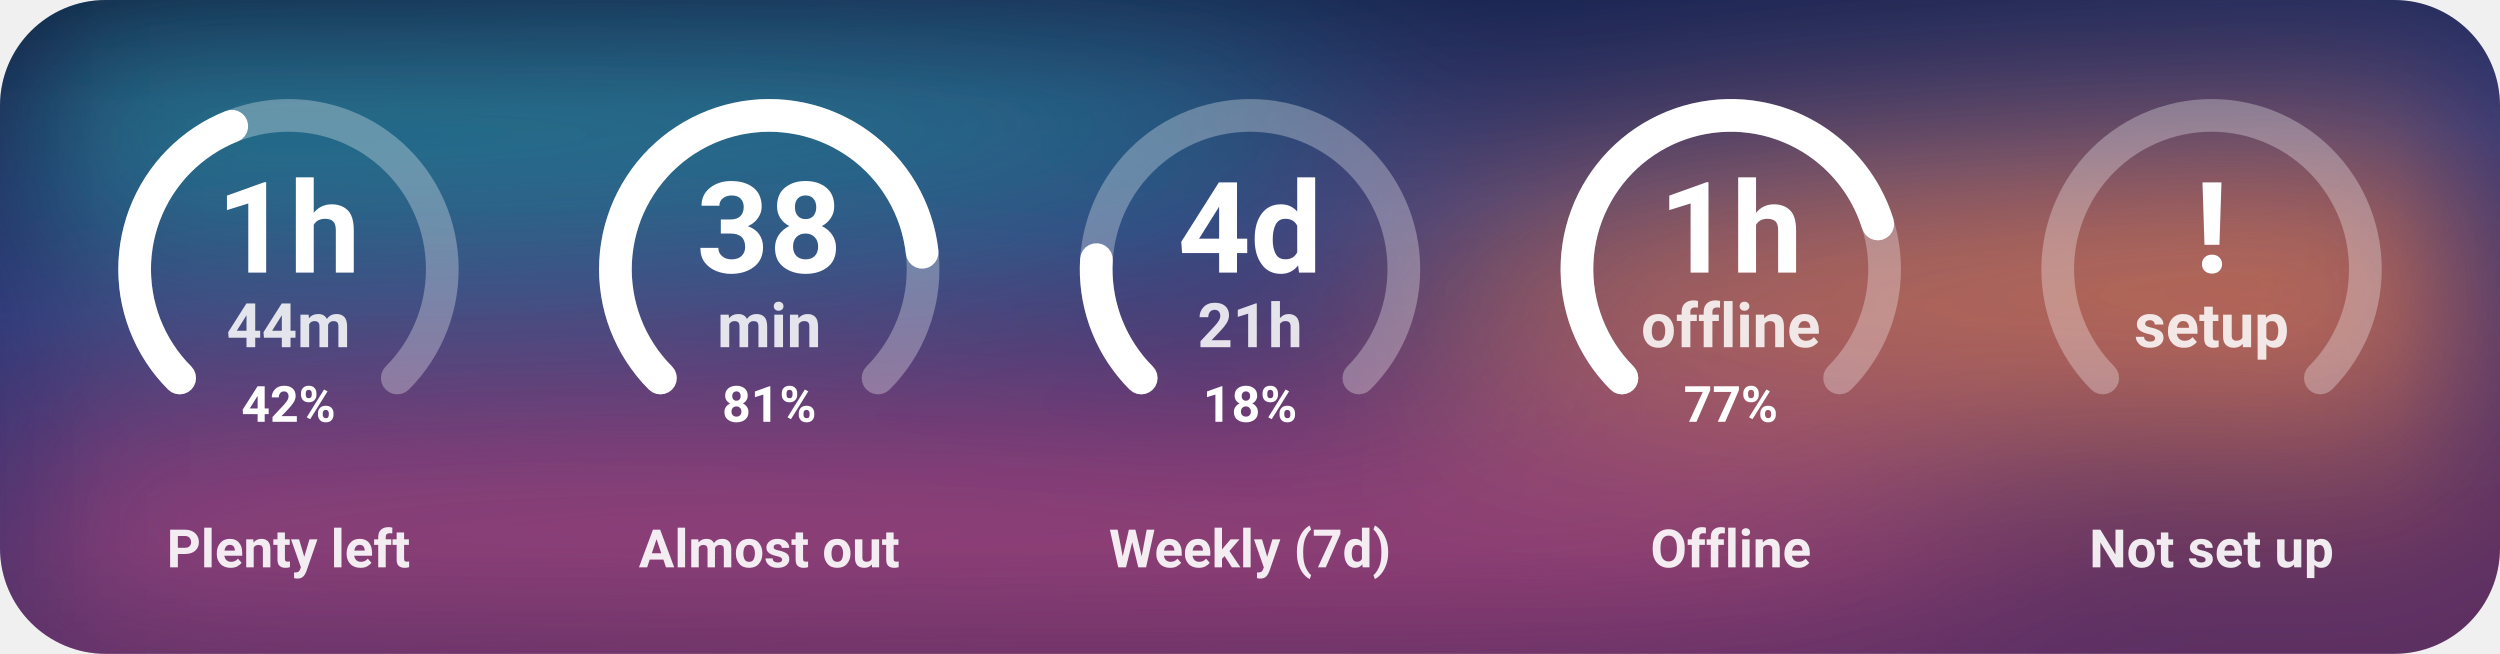
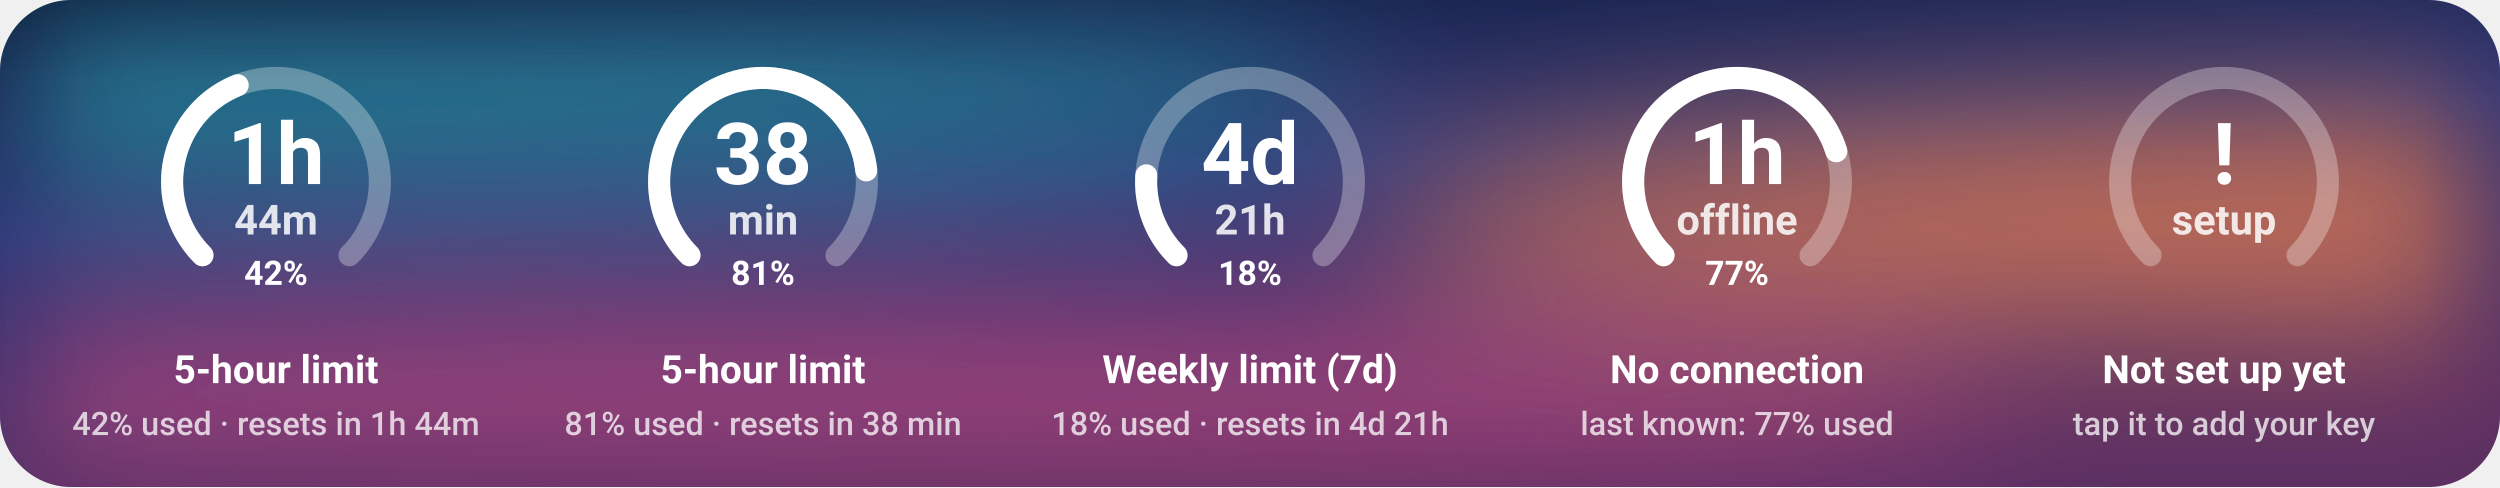
- <svg xmlns="http://www.w3.org/2000/svg" width="1040" height="272" viewBox="0 0 520 136">
+ <svg xmlns="http://www.w3.org/2000/svg" width="1540" height="300" viewBox="0 0 770 150">
  <clipPath id="card">
-     <rect width="520" height="136" rx="22" />
+     <rect width="770" height="150" rx="22" />
  </clipPath>
  <g clip-path="url(#card)">
    <defs>
      <linearGradient id="states-base" x1="0" y1="0" x2="0.3" y2="1">
        <stop offset="0" stop-color="#0f1c3d" />
        <stop offset="0.45" stop-color="#2c3577" />
        <stop offset="1" stop-color="#5b2f63" />
      </linearGradient>
      <filter id="states-blur" x="-50%" y="-50%" width="200%" height="200%">
-         <feGaussianBlur stdDeviation="22.667" />
+         <feGaussianBlur stdDeviation="25" />
      </filter>
    </defs>
-     <rect width="520" height="136" fill="url(#states-base)" />
+     <rect width="770" height="150" fill="url(#states-base)" />
    <g filter="url(#states-blur)" opacity="0.85">
-       <ellipse cx="52" cy="24.48" rx="234" ry="27.2" fill="#2a8fa3" />
-       <ellipse cx="494" cy="61.2" rx="208" ry="29.92" fill="#e07a4f" />
-       <ellipse cx="156" cy="115.6" rx="260" ry="27.2" fill="#b4477f" />
+       <ellipse cx="77" cy="27" rx="346.5" ry="30" fill="#2a8fa3" />
+       <ellipse cx="731.5" cy="67.5" rx="308" ry="33" fill="#e07a4f" />
+       <ellipse cx="231" cy="127.5" rx="385" ry="30" fill="#b4477f" />
    </g>
-     <g transform="translate(24,20)">
+     <g transform="translate(49,20)">
      <clipPath id="clip2">
        <circle cx="36" cy="36" r="36" />
      </clipPath>
      <g clip-path="url(#clip2)">
        <path d="M10.97 61.03L9.69 59.69L8.49 58.28L7.36 56.81L6.31 55.28L5.34 53.7L4.46 52.07L3.66 50.4L2.95 48.69L2.33 46.94L1.81 45.16L1.37 43.36L1.04 41.54L0.79 39.7L0.65 37.85L0.6 36L0.65 34.15L0.79 32.3L1.04 30.46L1.37 28.64L1.81 26.84L2.33 25.06L2.95 23.31L3.66 21.6L4.46 19.93L5.34 18.3L6.31 16.72L7.36 15.19L8.49 13.72L9.69 12.31L10.97 10.97L12.31 9.69L13.72 8.49L15.19 7.36L16.72 6.31L18.3 5.34L19.93 4.46L21.6 3.66L23.31 2.95L25.06 2.33L26.84 1.81L28.64 1.37L30.46 1.04L32.3 0.79L34.15 0.65L36 0.6L37.85 0.65L39.7 0.79L41.54 1.04L43.36 1.37L45.16 1.81L46.94 2.33L48.69 2.95L50.4 3.66L52.07 4.46L53.7 5.34L55.28 6.31L56.81 7.36L58.28 8.49L59.69 9.69L61.03 10.97L62.31 12.31L63.51 13.72L64.64 15.19L65.69 16.72L66.66 18.3L67.54 19.93L68.34 21.6L69.05 23.31L69.67 25.06L70.19 26.84L70.63 28.64L70.96 30.46L71.21 32.3L71.35 34.15L71.4 36L71.35 37.85L71.21 39.7L70.96 41.54L70.63 43.36L70.19 45.16L69.67 46.94L69.05 48.69L68.34 50.4L67.54 52.07L66.66 53.7L65.69 55.28L64.64 56.81L63.51 58.28L62.31 59.69L61.03 61.03L60.33 61.57L59.51 61.91L58.63 62.03L57.75 61.91L56.93 61.57L56.22 61.03L55.68 60.33L55.34 59.51L55.23 58.63L55.34 57.75L55.68 56.93L56.22 56.22L57.25 55.14L58.23 54L59.14 52.81L59.99 51.58L60.77 50.3L61.48 48.98L62.13 47.63L62.7 46.25L63.2 44.84L63.63 43.4L63.98 41.95L64.25 40.47L64.44 38.99L64.56 37.5L64.6 36L64.56 34.5L64.44 33.01L64.25 31.53L63.98 30.05L63.63 28.6L63.2 27.16L62.7 25.75L62.13 24.37L61.48 23.02L60.77 21.7L59.99 20.42L59.14 19.19L58.23 18L57.25 16.86L56.22 15.78L55.14 14.75L54 13.77L52.81 12.86L51.58 12.01L50.3 11.23L48.98 10.52L47.63 9.87L46.25 9.3L44.84 8.8L43.4 8.37L41.95 8.02L40.47 7.75L38.99 7.56L37.5 7.44L36 7.4L34.5 7.44L33.01 7.56L31.53 7.75L30.05 8.02L28.6 8.37L27.16 8.8L25.75 9.3L24.37 9.87L23.02 10.52L21.7 11.23L20.42 12.01L19.19 12.86L18 13.77L16.86 14.75L15.78 15.78L14.75 16.86L13.77 18L12.86 19.19L12.01 20.42L11.23 21.7L10.52 23.02L9.87 24.37L9.3 25.75L8.8 27.16L8.37 28.6L8.02 30.05L7.75 31.53L7.56 33.01L7.44 34.5L7.4 36L7.44 37.5L7.56 38.99L7.75 40.47L8.02 41.95L8.37 43.4L8.8 44.84L9.3 46.25L9.87 47.63L10.52 48.98L11.23 50.3L12.01 51.58L12.86 52.81L13.77 54L14.75 55.14L15.78 56.22L16.32 56.93L16.66 57.75L16.77 58.63L16.66 59.51L16.32 60.33L15.78 61.03L15.07 61.57L14.25 61.91L13.37 62.03L12.49 61.91L11.67 61.57L10.97 61.03Z" fill="#fff" fill-opacity="0.3" />
        <path d="M10.97 61.03L9.7 59.69L8.5 58.29L7.38 56.83L6.33 55.31L5.37 53.74L4.48 52.12L3.69 50.46L2.98 48.76L2.36 47.02L1.83 45.26L1.4 43.47L1.05 41.65L0.81 39.83L0.66 37.99L0.6 36.15L0.64 34.3L0.78 32.46L1.01 30.64L1.34 28.82L1.76 27.03L2.27 25.26L2.87 23.51L3.57 21.81L4.35 20.14L5.22 18.51L6.17 16.93L7.21 15.41L8.32 13.93L9.5 12.52L10.76 11.18L12.09 9.9L13.48 8.69L14.93 7.55L16.44 6.49L18.01 5.51L19.62 4.62L21.27 3.81L22.97 3.09L23.83 2.87L24.72 2.88L25.57 3.13L26.33 3.58L26.95 4.22L27.38 5L27.6 5.86L27.58 6.74L27.34 7.6L26.88 8.36L26.25 8.98L25.47 9.41L24.1 9.99L22.76 10.65L21.46 11.37L20.2 12.16L18.98 13.02L17.81 13.93L16.68 14.91L15.61 15.94L14.59 17.03L13.64 18.17L12.74 19.36L11.9 20.6L11.13 21.87L10.43 23.18L9.8 24.53L9.24 25.91L8.75 27.32L8.33 28.75L7.99 30.2L7.73 31.67L7.54 33.14L7.43 34.63L7.4 36.12L7.45 37.61L7.57 39.09L7.77 40.57L8.04 42.03L8.4 43.48L8.82 44.91L9.32 46.31L9.9 47.68L10.54 49.03L11.25 50.33L12.03 51.6L12.88 52.83L13.78 54.01L14.75 55.14L15.78 56.22L16.32 56.93L16.66 57.75L16.77 58.63L16.66 59.51L16.32 60.33L15.78 61.03L15.07 61.57L14.25 61.91L13.37 62.03L12.49 61.91L11.67 61.57L10.97 61.03Z" fill="#fff" fill-opacity="1" />
        <text x="36" y="36.7" text-anchor="middle" font-family="ui-rounded, 'SF Pro Rounded', -apple-system, BlinkMacSystemFont, 'Segoe UI', Roboto, sans-serif" font-weight="700" font-size="26.4" fill="#fff" fill-opacity="1">1h</text>
        <text x="36" y="52.21" text-anchor="middle" font-family="ui-rounded, 'SF Pro Rounded', -apple-system, BlinkMacSystemFont, 'Segoe UI', Roboto, sans-serif" font-weight="600" font-size="12.8" fill="#fff" fill-opacity="0.85">44m</text>
        <text x="36" y="67.74" text-anchor="middle" font-family="ui-rounded, 'SF Pro Rounded', -apple-system, BlinkMacSystemFont, 'Segoe UI', Roboto, sans-serif" font-weight="700" font-size="10.4" fill="#fff" fill-opacity="1">42%</text>
      </g>
    </g>
-     <text x="60" y="118" text-anchor="middle" font-family="ui-rounded, 'SF Pro Rounded', -apple-system, BlinkMacSystemFont, 'Segoe UI', Roboto, sans-serif" font-size="11" font-weight="600" fill="#fff" fill-opacity="0.9">Plenty left</text>
-     <g transform="translate(124,20)">
+     <text x="85" y="118" text-anchor="middle" font-family="ui-rounded, 'SF Pro Rounded', -apple-system, BlinkMacSystemFont, 'Segoe UI', Roboto, sans-serif" font-size="12" font-weight="700" fill="#fff">5-hour limit</text>
+     <text x="85" y="134" text-anchor="middle" font-family="ui-rounded, 'SF Pro Rounded', -apple-system, BlinkMacSystemFont, 'Segoe UI', Roboto, sans-serif" font-size="10" font-weight="500" fill="#fff" fill-opacity="0.75">42% used · resets in 1h 44m</text>
+     <g transform="translate(199,20)">
      <clipPath id="clip3">
        <circle cx="36" cy="36" r="36" />
      </clipPath>
      <g clip-path="url(#clip3)">
        <path d="M10.97 61.03L9.69 59.69L8.49 58.28L7.36 56.81L6.31 55.28L5.34 53.7L4.46 52.07L3.66 50.4L2.95 48.69L2.33 46.94L1.81 45.16L1.37 43.36L1.04 41.54L0.79 39.7L0.65 37.85L0.6 36L0.65 34.15L0.79 32.3L1.04 30.46L1.37 28.64L1.81 26.84L2.33 25.06L2.95 23.31L3.66 21.6L4.46 19.93L5.34 18.3L6.31 16.72L7.36 15.19L8.49 13.72L9.69 12.31L10.97 10.97L12.31 9.69L13.72 8.49L15.19 7.36L16.72 6.31L18.3 5.34L19.93 4.46L21.6 3.66L23.31 2.95L25.06 2.33L26.84 1.81L28.64 1.37L30.46 1.04L32.3 0.79L34.15 0.65L36 0.6L37.85 0.65L39.7 0.79L41.54 1.04L43.36 1.37L45.16 1.81L46.94 2.33L48.69 2.95L50.4 3.66L52.07 4.46L53.7 5.34L55.28 6.31L56.81 7.36L58.28 8.49L59.69 9.69L61.03 10.97L62.31 12.31L63.51 13.72L64.64 15.19L65.69 16.72L66.66 18.3L67.54 19.93L68.34 21.6L69.05 23.31L69.67 25.06L70.19 26.84L70.63 28.64L70.96 30.46L71.21 32.3L71.35 34.15L71.4 36L71.35 37.85L71.21 39.7L70.96 41.54L70.63 43.36L70.19 45.16L69.67 46.94L69.05 48.69L68.34 50.4L67.54 52.07L66.66 53.7L65.69 55.28L64.64 56.81L63.51 58.28L62.31 59.69L61.03 61.03L60.33 61.57L59.51 61.91L58.63 62.03L57.75 61.91L56.93 61.57L56.22 61.03L55.68 60.33L55.34 59.51L55.23 58.63L55.34 57.75L55.68 56.93L56.22 56.22L57.25 55.14L58.23 54L59.14 52.81L59.99 51.58L60.77 50.3L61.48 48.98L62.13 47.63L62.7 46.25L63.2 44.84L63.63 43.4L63.98 41.95L64.25 40.47L64.44 38.99L64.56 37.5L64.6 36L64.56 34.5L64.44 33.01L64.25 31.53L63.98 30.05L63.63 28.6L63.2 27.16L62.7 25.75L62.13 24.37L61.48 23.02L60.77 21.7L59.99 20.42L59.14 19.19L58.23 18L57.25 16.86L56.22 15.78L55.14 14.75L54 13.77L52.81 12.86L51.58 12.01L50.3 11.23L48.98 10.52L47.63 9.87L46.25 9.3L44.84 8.8L43.4 8.37L41.95 8.02L40.47 7.75L38.99 7.56L37.5 7.44L36 7.4L34.5 7.44L33.01 7.56L31.53 7.75L30.05 8.02L28.6 8.37L27.16 8.8L25.75 9.3L24.37 9.87L23.02 10.52L21.7 11.23L20.42 12.01L19.19 12.86L18 13.77L16.86 14.75L15.78 15.78L14.75 16.86L13.77 18L12.86 19.19L12.01 20.42L11.23 21.7L10.52 23.02L9.87 24.37L9.3 25.75L8.8 27.16L8.37 28.6L8.02 30.05L7.75 31.53L7.56 33.01L7.44 34.5L7.4 36L7.44 37.5L7.56 38.99L7.75 40.47L8.02 41.95L8.37 43.4L8.8 44.84L9.3 46.25L9.87 47.63L10.52 48.98L11.23 50.3L12.01 51.58L12.86 52.81L13.77 54L14.75 55.14L15.78 56.22L16.32 56.93L16.66 57.75L16.77 58.63L16.66 59.51L16.32 60.33L15.78 61.03L15.07 61.57L14.25 61.91L13.37 62.03L12.49 61.91L11.67 61.57L10.97 61.03Z" fill="#fff" fill-opacity="0.3" />
        <path d="M10.97 61.03L9.69 59.69L8.49 58.28L7.37 56.81L6.32 55.29L5.35 53.71L4.47 52.08L3.67 50.41L2.96 48.71L2.34 46.96L1.81 45.19L1.38 43.39L1.04 41.57L0.8 39.73L0.65 37.89L0.6 36.04L0.65 34.19L0.79 32.34L1.03 30.51L1.36 28.69L1.79 26.89L2.32 25.11L2.93 23.37L3.64 21.65L4.43 19.98L5.31 18.36L6.28 16.78L7.32 15.25L8.44 13.78L9.64 12.37L10.91 11.02L12.25 9.75L13.66 8.54L15.12 7.41L16.65 6.36L18.22 5.39L19.85 4.5L21.52 3.7L23.22 2.99L24.97 2.36L26.74 1.83L28.54 1.4L30.36 1.05L32.19 0.81L34.04 0.65L35.89 0.6L37.74 0.64L39.58 0.78L41.42 1.02L43.24 1.35L45.04 1.77L46.82 2.29L48.56 2.9L50.28 3.61L51.95 4.4L53.58 5.27L55.16 6.23L56.69 7.28L58.16 8.4L59.58 9.59L60.92 10.86L62.2 12.2L63.41 13.6L64.54 15.06L65.6 16.58L66.57 18.16L67.47 19.78L68.27 21.45L68.99 23.15L69.61 24.89L70.15 26.67L70.59 28.46L70.94 30.28L71.19 32.12L71.17 33L70.92 33.86L70.46 34.61L69.82 35.23L69.04 35.66L68.18 35.87L67.29 35.85L66.44 35.6L65.68 35.14L65.07 34.5L64.64 33.72L64.43 32.86L64.22 31.38L63.94 29.91L63.59 28.46L63.16 27.03L62.65 25.62L62.07 24.24L61.42 22.9L60.7 21.58L59.91 20.31L59.06 19.08L58.15 17.9L57.17 16.77L56.14 15.69L55.05 14.67L53.91 13.7L52.72 12.79L51.48 11.95L50.2 11.18L48.89 10.47L47.53 9.83L46.15 9.26L44.74 8.77L43.3 8.35L41.85 8L40.38 7.74L38.89 7.55L37.4 7.43L35.91 7.4L34.41 7.44L32.92 7.57L31.44 7.77L29.97 8.04L28.52 8.4L27.09 8.82L25.68 9.33L24.3 9.9L22.95 10.55L21.64 11.27L20.36 12.05L19.13 12.9L17.95 13.81L16.82 14.79L15.73 15.82L14.71 16.91L13.74 18.05L12.83 19.23L11.99 20.47L11.21 21.74L10.49 23.06L9.85 24.41L9.28 25.79L8.79 27.2L8.36 28.64L8.02 30.09L7.75 31.56L7.55 33.05L7.44 34.54L7.4 36.03L7.44 37.53L7.56 39.02L7.76 40.5L8.03 41.97L8.38 43.42L8.81 44.86L9.31 46.26L9.88 47.65L10.52 49L11.24 50.31L12.02 51.58L12.87 52.82L13.78 54L14.75 55.14L15.78 56.22L16.32 56.93L16.66 57.75L16.77 58.63L16.66 59.51L16.32 60.33L15.78 61.03L15.07 61.57L14.25 61.91L13.37 62.03L12.49 61.91L11.67 61.57L10.97 61.03Z" fill="#fff" fill-opacity="1" />
        <text x="36" y="36.7" text-anchor="middle" font-family="ui-rounded, 'SF Pro Rounded', -apple-system, BlinkMacSystemFont, 'Segoe UI', Roboto, sans-serif" font-weight="700" font-size="26.4" fill="#fff" fill-opacity="1">38</text>
        <text x="36" y="52.21" text-anchor="middle" font-family="ui-rounded, 'SF Pro Rounded', -apple-system, BlinkMacSystemFont, 'Segoe UI', Roboto, sans-serif" font-weight="600" font-size="12.8" fill="#fff" fill-opacity="0.85">min</text>
        <text x="36" y="67.74" text-anchor="middle" font-family="ui-rounded, 'SF Pro Rounded', -apple-system, BlinkMacSystemFont, 'Segoe UI', Roboto, sans-serif" font-weight="700" font-size="10.4" fill="#fff" fill-opacity="1">81%</text>
      </g>
    </g>
-     <text x="160" y="118" text-anchor="middle" font-family="ui-rounded, 'SF Pro Rounded', -apple-system, BlinkMacSystemFont, 'Segoe UI', Roboto, sans-serif" font-size="11" font-weight="600" fill="#fff" fill-opacity="0.9">Almost out</text>
-     <g transform="translate(224,20)">
+     <text x="235" y="118" text-anchor="middle" font-family="ui-rounded, 'SF Pro Rounded', -apple-system, BlinkMacSystemFont, 'Segoe UI', Roboto, sans-serif" font-size="12" font-weight="700" fill="#fff">5-hour limit</text>
+     <text x="235" y="134" text-anchor="middle" font-family="ui-rounded, 'SF Pro Rounded', -apple-system, BlinkMacSystemFont, 'Segoe UI', Roboto, sans-serif" font-size="10" font-weight="500" fill="#fff" fill-opacity="0.75">81% used · resets in 38 min</text>
+     <g transform="translate(349,20)">
      <clipPath id="clip4">
        <circle cx="36" cy="36" r="36" />
      </clipPath>
      <g clip-path="url(#clip4)">
        <path d="M10.97 61.03L9.69 59.69L8.49 58.28L7.36 56.81L6.31 55.28L5.34 53.7L4.46 52.07L3.66 50.4L2.95 48.69L2.33 46.94L1.81 45.16L1.37 43.36L1.04 41.54L0.79 39.7L0.65 37.85L0.6 36L0.65 34.15L0.79 32.3L1.04 30.46L1.37 28.64L1.81 26.84L2.33 25.06L2.95 23.31L3.66 21.6L4.46 19.93L5.34 18.3L6.31 16.72L7.36 15.19L8.49 13.72L9.69 12.31L10.97 10.97L12.31 9.69L13.72 8.49L15.19 7.36L16.72 6.31L18.3 5.34L19.93 4.46L21.6 3.66L23.31 2.95L25.06 2.33L26.84 1.81L28.64 1.37L30.46 1.04L32.3 0.79L34.15 0.65L36 0.6L37.85 0.65L39.7 0.79L41.54 1.04L43.36 1.37L45.16 1.81L46.94 2.33L48.69 2.95L50.4 3.66L52.07 4.46L53.7 5.34L55.28 6.31L56.81 7.36L58.28 8.49L59.69 9.69L61.03 10.97L62.31 12.31L63.51 13.72L64.64 15.19L65.69 16.72L66.66 18.3L67.54 19.93L68.34 21.6L69.05 23.31L69.67 25.06L70.19 26.84L70.63 28.64L70.96 30.46L71.21 32.3L71.35 34.15L71.4 36L71.35 37.85L71.21 39.7L70.96 41.54L70.63 43.36L70.19 45.16L69.67 46.94L69.05 48.69L68.34 50.4L67.54 52.07L66.66 53.7L65.69 55.28L64.64 56.81L63.51 58.28L62.31 59.69L61.03 61.03L60.33 61.57L59.51 61.91L58.63 62.03L57.75 61.91L56.93 61.57L56.22 61.03L55.68 60.33L55.34 59.51L55.23 58.63L55.34 57.75L55.68 56.93L56.22 56.22L57.25 55.14L58.23 54L59.14 52.81L59.99 51.58L60.77 50.3L61.48 48.98L62.13 47.63L62.7 46.25L63.2 44.84L63.63 43.4L63.98 41.95L64.25 40.47L64.44 38.99L64.56 37.5L64.6 36L64.56 34.5L64.44 33.01L64.25 31.53L63.98 30.05L63.63 28.6L63.2 27.16L62.7 25.75L62.13 24.37L61.48 23.02L60.77 21.7L59.99 20.42L59.14 19.19L58.23 18L57.25 16.86L56.22 15.78L55.14 14.75L54 13.77L52.81 12.86L51.58 12.01L50.3 11.23L48.98 10.52L47.63 9.87L46.25 9.3L44.84 8.8L43.4 8.37L41.95 8.02L40.47 7.75L38.99 7.56L37.5 7.44L36 7.4L34.5 7.44L33.01 7.56L31.53 7.75L30.05 8.02L28.6 8.37L27.16 8.8L25.75 9.3L24.37 9.87L23.02 10.52L21.7 11.23L20.42 12.01L19.19 12.86L18 13.77L16.86 14.75L15.78 15.78L14.75 16.86L13.77 18L12.86 19.19L12.01 20.42L11.23 21.7L10.52 23.02L9.87 24.37L9.3 25.75L8.8 27.16L8.37 28.6L8.02 30.05L7.75 31.53L7.56 33.01L7.44 34.5L7.4 36L7.44 37.5L7.56 38.99L7.75 40.47L8.02 41.95L8.37 43.4L8.8 44.84L9.3 46.25L9.87 47.63L10.52 48.98L11.23 50.3L12.01 51.58L12.86 52.81L13.77 54L14.75 55.14L15.78 56.22L16.32 56.93L16.66 57.75L16.77 58.63L16.66 59.51L16.32 60.33L15.78 61.03L15.07 61.57L14.25 61.91L13.37 62.03L12.49 61.91L11.67 61.57L10.97 61.03Z" fill="#fff" fill-opacity="0.3" />
        <path d="M10.97 61.03L9.75 59.75L8.6 58.41L7.52 57.02L6.5 55.57L5.56 54.08L4.7 52.54L3.91 50.95L3.21 49.34L2.58 47.68L2.04 46L1.59 44.3L1.21 42.57L0.93 40.83L0.73 39.07L0.62 37.31L0.6 35.54L0.67 33.78L0.84 32.91L1.23 32.11L1.81 31.44L2.55 30.95L3.39 30.66L4.28 30.6L5.15 30.77L5.94 31.16L6.61 31.74L7.11 32.48L7.4 33.32L7.46 34.2L7.4 35.63L7.42 37.06L7.51 38.48L7.67 39.9L7.9 41.31L8.2 42.7L8.57 44.08L9 45.44L9.51 46.77L10.08 48.08L10.71 49.36L11.41 50.6L12.17 51.81L12.99 52.98L13.86 54.11L14.79 55.19L15.78 56.22L16.32 56.93L16.66 57.75L16.77 58.63L16.66 59.51L16.32 60.33L15.78 61.03L15.07 61.57L14.25 61.91L13.37 62.03L12.49 61.91L11.67 61.57L10.97 61.03Z" fill="#fff" fill-opacity="1" />
        <text x="36" y="36.7" text-anchor="middle" font-family="ui-rounded, 'SF Pro Rounded', -apple-system, BlinkMacSystemFont, 'Segoe UI', Roboto, sans-serif" font-weight="700" font-size="26.4" fill="#fff" fill-opacity="1">4d</text>
        <text x="36" y="52.21" text-anchor="middle" font-family="ui-rounded, 'SF Pro Rounded', -apple-system, BlinkMacSystemFont, 'Segoe UI', Roboto, sans-serif" font-weight="600" font-size="12.8" fill="#fff" fill-opacity="0.85">21h</text>
        <text x="36" y="67.74" text-anchor="middle" font-family="ui-rounded, 'SF Pro Rounded', -apple-system, BlinkMacSystemFont, 'Segoe UI', Roboto, sans-serif" font-weight="700" font-size="10.4" fill="#fff" fill-opacity="1">18%</text>
      </g>
    </g>
-     <text x="260" y="118" text-anchor="middle" font-family="ui-rounded, 'SF Pro Rounded', -apple-system, BlinkMacSystemFont, 'Segoe UI', Roboto, sans-serif" font-size="11" font-weight="600" fill="#fff" fill-opacity="0.9">Weekly (7d)</text>
-     <g transform="translate(324,20)">
+     <text x="385" y="118" text-anchor="middle" font-family="ui-rounded, 'SF Pro Rounded', -apple-system, BlinkMacSystemFont, 'Segoe UI', Roboto, sans-serif" font-size="12" font-weight="700" fill="#fff">Weekly limit (7d)</text>
+     <text x="385" y="134" text-anchor="middle" font-family="ui-rounded, 'SF Pro Rounded', -apple-system, BlinkMacSystemFont, 'Segoe UI', Roboto, sans-serif" font-size="10" font-weight="500" fill="#fff" fill-opacity="0.75">18% used · resets in 4d 21h</text>
+     <g transform="translate(499,20)">
      <clipPath id="clip5">
        <circle cx="36" cy="36" r="36" />
      </clipPath>
      <g clip-path="url(#clip5)">
        <path d="M10.97 61.03L9.69 59.69L8.49 58.28L7.36 56.81L6.31 55.28L5.34 53.7L4.46 52.07L3.66 50.4L2.95 48.69L2.33 46.94L1.81 45.16L1.37 43.36L1.04 41.54L0.79 39.7L0.65 37.85L0.6 36L0.65 34.15L0.79 32.3L1.04 30.46L1.37 28.64L1.81 26.84L2.33 25.06L2.95 23.31L3.66 21.6L4.46 19.93L5.34 18.3L6.31 16.72L7.36 15.19L8.49 13.72L9.69 12.31L10.97 10.97L12.31 9.69L13.72 8.49L15.19 7.36L16.72 6.31L18.3 5.34L19.93 4.46L21.6 3.66L23.31 2.95L25.06 2.33L26.84 1.81L28.64 1.37L30.46 1.04L32.3 0.79L34.15 0.65L36 0.6L37.85 0.65L39.7 0.79L41.54 1.04L43.36 1.37L45.16 1.81L46.94 2.33L48.69 2.95L50.4 3.66L52.07 4.46L53.7 5.34L55.28 6.31L56.81 7.36L58.28 8.49L59.69 9.69L61.03 10.97L62.31 12.31L63.51 13.72L64.64 15.19L65.69 16.72L66.66 18.3L67.54 19.93L68.34 21.6L69.05 23.31L69.67 25.06L70.19 26.84L70.63 28.64L70.96 30.46L71.21 32.3L71.35 34.15L71.4 36L71.35 37.85L71.21 39.7L70.96 41.54L70.63 43.36L70.19 45.16L69.67 46.94L69.05 48.69L68.34 50.4L67.54 52.07L66.66 53.7L65.69 55.28L64.64 56.81L63.51 58.28L62.31 59.69L61.03 61.03L60.33 61.57L59.51 61.91L58.63 62.03L57.75 61.91L56.93 61.57L56.22 61.03L55.68 60.33L55.34 59.51L55.23 58.63L55.34 57.75L55.68 56.93L56.22 56.22L57.25 55.14L58.23 54L59.14 52.81L59.99 51.58L60.77 50.3L61.48 48.98L62.13 47.63L62.7 46.25L63.2 44.84L63.63 43.4L63.98 41.95L64.25 40.47L64.44 38.99L64.56 37.5L64.6 36L64.56 34.5L64.44 33.01L64.25 31.53L63.98 30.05L63.63 28.6L63.2 27.16L62.7 25.75L62.13 24.37L61.48 23.02L60.77 21.7L59.99 20.42L59.14 19.19L58.23 18L57.25 16.86L56.22 15.78L55.14 14.75L54 13.77L52.81 12.86L51.58 12.01L50.3 11.23L48.98 10.52L47.63 9.87L46.25 9.3L44.84 8.8L43.4 8.37L41.95 8.02L40.47 7.75L38.99 7.56L37.5 7.44L36 7.4L34.5 7.44L33.01 7.56L31.53 7.75L30.05 8.02L28.6 8.37L27.16 8.8L25.75 9.3L24.37 9.87L23.02 10.52L21.7 11.23L20.42 12.01L19.19 12.86L18 13.77L16.86 14.75L15.78 15.78L14.75 16.86L13.77 18L12.86 19.19L12.01 20.42L11.23 21.7L10.52 23.02L9.87 24.37L9.3 25.75L8.8 27.16L8.37 28.6L8.02 30.05L7.75 31.53L7.56 33.01L7.44 34.5L7.4 36L7.44 37.5L7.56 38.99L7.75 40.47L8.02 41.95L8.37 43.4L8.8 44.84L9.3 46.25L9.87 47.63L10.52 48.98L11.23 50.3L12.01 51.58L12.86 52.81L13.77 54L14.75 55.14L15.78 56.22L16.32 56.93L16.66 57.75L16.77 58.63L16.66 59.51L16.32 60.33L15.78 61.03L15.07 61.57L14.25 61.91L13.37 62.03L12.49 61.91L11.67 61.57L10.97 61.03Z" fill="#fff" fill-opacity="0.3" />
        <path d="M10.97 61.03L9.71 59.7L8.51 58.31L7.39 56.85L6.35 55.34L5.39 53.78L4.51 52.17L3.71 50.52L3 48.82L2.38 47.1L1.85 45.34L1.42 43.56L1.07 41.76L0.82 39.94L0.66 38.11L0.6 36.28L0.63 34.44L0.76 32.61L0.99 30.79L1.3 28.98L1.71 27.2L2.21 25.43L2.81 23.7L3.49 21.99L4.26 20.33L5.11 18.7L6.05 17.13L7.07 15.6L8.17 14.13L9.34 12.71L10.58 11.36L11.89 10.08L13.26 8.87L14.7 7.72L16.19 6.66L17.74 5.67L19.34 4.77L20.98 3.95L22.66 3.21L24.38 2.56L26.12 2.01L27.9 1.54L29.69 1.17L31.51 0.89L33.33 0.7L35.17 0.61L37 0.61L38.83 0.71L40.66 0.91L42.47 1.2L44.26 1.58L46.04 2.05L47.78 2.62L49.5 3.27L51.17 4.02L52.81 4.85L54.4 5.76L55.94 6.75L57.43 7.83L58.86 8.97L60.23 10.19L61.54 11.48L62.77 12.84L63.94 14.26L65.03 15.74L66.04 17.27L66.97 18.85L67.81 20.48L68.58 22.15L69.25 23.85L69.84 25.59L69.98 26.47L69.9 27.35L69.59 28.18L69.08 28.91L68.39 29.47L67.59 29.84L66.71 29.99L65.83 29.9L64.99 29.6L64.27 29.08L63.71 28.4L63.34 27.59L62.86 26.19L62.32 24.81L61.7 23.46L61.02 22.14L60.27 20.87L59.45 19.63L58.57 18.44L57.63 17.29L56.63 16.19L55.58 15.15L54.47 14.17L53.32 13.24L52.11 12.37L50.87 11.57L49.58 10.83L48.26 10.16L46.9 9.56L45.52 9.03L44.11 8.57L42.68 8.19L41.23 7.88L39.76 7.65L38.29 7.49L36.81 7.41L35.33 7.41L33.85 7.48L32.37 7.63L30.91 7.86L29.45 8.16L28.02 8.54L26.61 8.99L25.22 9.51L23.86 10.1L22.54 10.77L21.25 11.5L20 12.3L18.79 13.16L17.63 14.08L16.52 15.06L15.46 16.1L14.46 17.19L13.51 18.33L12.63 19.52L11.8 20.75L11.05 22.03L10.36 23.34L9.73 24.68L9.18 26.06L8.7 27.46L8.3 28.89L7.97 30.33L7.71 31.79L7.53 33.26L7.43 34.74L7.4 36.22L7.45 37.71L7.58 39.18L7.78 40.65L8.06 42.11L8.41 43.55L8.84 44.97L9.34 46.36L9.92 47.73L10.56 49.06L11.27 50.36L12.05 51.63L12.89 52.85L13.79 54.02L14.76 55.15L15.78 56.22L16.32 56.93L16.66 57.75L16.77 58.63L16.66 59.51L16.32 60.33L15.78 61.03L15.07 61.57L14.25 61.91L13.37 62.03L12.49 61.91L11.67 61.57L10.97 61.03Z" fill="#fff" fill-opacity="1" />
        <text x="36" y="36.7" text-anchor="middle" font-family="ui-rounded, 'SF Pro Rounded', -apple-system, BlinkMacSystemFont, 'Segoe UI', Roboto, sans-serif" font-weight="700" font-size="26.4" fill="#fff" fill-opacity="1">1h</text>
        <text x="36" y="52.21" text-anchor="middle" font-family="ui-rounded, 'SF Pro Rounded', -apple-system, BlinkMacSystemFont, 'Segoe UI', Roboto, sans-serif" font-weight="600" font-size="12.8" fill="#fff" fill-opacity="0.85">offline</text>
        <text x="36" y="67.74" text-anchor="middle" font-family="ui-rounded, 'SF Pro Rounded', -apple-system, BlinkMacSystemFont, 'Segoe UI', Roboto, sans-serif" font-weight="700" font-size="10.4" fill="#fff" fill-opacity="1">77%</text>
      </g>
    </g>
-     <text x="360" y="118" text-anchor="middle" font-family="ui-rounded, 'SF Pro Rounded', -apple-system, BlinkMacSystemFont, 'Segoe UI', Roboto, sans-serif" font-size="11" font-weight="600" fill="#fff" fill-opacity="0.9">Offline</text>
-     <g transform="translate(424,20)">
+     <text x="535" y="118" text-anchor="middle" font-family="ui-rounded, 'SF Pro Rounded', -apple-system, BlinkMacSystemFont, 'Segoe UI', Roboto, sans-serif" font-size="12" font-weight="700" fill="#fff">No connection</text>
+     <text x="535" y="134" text-anchor="middle" font-family="ui-rounded, 'SF Pro Rounded', -apple-system, BlinkMacSystemFont, 'Segoe UI', Roboto, sans-serif" font-size="10" font-weight="500" fill="#fff" fill-opacity="0.75">last known: 77% used</text>
+     <g transform="translate(649,20)">
      <clipPath id="clip6">
        <circle cx="36" cy="36" r="36" />
      </clipPath>
      <g clip-path="url(#clip6)">
        <path d="M10.97 61.03L9.69 59.69L8.49 58.28L7.36 56.81L6.31 55.28L5.34 53.7L4.46 52.07L3.66 50.4L2.95 48.69L2.33 46.94L1.81 45.16L1.37 43.36L1.04 41.54L0.79 39.7L0.65 37.85L0.6 36L0.65 34.15L0.79 32.3L1.04 30.46L1.37 28.64L1.81 26.84L2.33 25.06L2.95 23.31L3.66 21.6L4.46 19.93L5.34 18.3L6.31 16.72L7.36 15.19L8.49 13.72L9.69 12.31L10.97 10.97L12.31 9.69L13.72 8.49L15.19 7.36L16.72 6.31L18.3 5.34L19.93 4.46L21.6 3.66L23.31 2.95L25.06 2.33L26.84 1.81L28.64 1.37L30.46 1.04L32.3 0.79L34.15 0.65L36 0.6L37.85 0.65L39.7 0.79L41.54 1.04L43.36 1.37L45.16 1.81L46.94 2.33L48.69 2.95L50.4 3.66L52.07 4.46L53.7 5.34L55.28 6.31L56.81 7.36L58.28 8.49L59.69 9.69L61.03 10.97L62.31 12.31L63.51 13.72L64.64 15.19L65.69 16.72L66.66 18.3L67.54 19.93L68.34 21.6L69.05 23.31L69.67 25.06L70.19 26.84L70.63 28.64L70.96 30.46L71.21 32.3L71.35 34.15L71.4 36L71.35 37.85L71.21 39.7L70.96 41.54L70.63 43.36L70.19 45.16L69.67 46.94L69.05 48.69L68.34 50.4L67.54 52.07L66.66 53.7L65.69 55.28L64.64 56.81L63.51 58.28L62.31 59.69L61.03 61.03L60.33 61.57L59.51 61.91L58.63 62.03L57.75 61.91L56.93 61.57L56.22 61.03L55.68 60.33L55.34 59.51L55.23 58.63L55.34 57.75L55.68 56.93L56.22 56.22L57.25 55.14L58.23 54L59.14 52.81L59.99 51.58L60.77 50.3L61.48 48.98L62.13 47.63L62.7 46.25L63.2 44.84L63.63 43.4L63.98 41.95L64.25 40.47L64.44 38.99L64.56 37.5L64.6 36L64.56 34.5L64.44 33.01L64.25 31.53L63.98 30.05L63.63 28.6L63.2 27.16L62.7 25.75L62.13 24.37L61.48 23.02L60.77 21.7L59.99 20.42L59.14 19.19L58.23 18L57.25 16.86L56.22 15.78L55.14 14.75L54 13.77L52.81 12.86L51.58 12.01L50.3 11.23L48.98 10.52L47.63 9.87L46.25 9.3L44.84 8.8L43.4 8.37L41.95 8.02L40.47 7.75L38.99 7.56L37.5 7.44L36 7.4L34.5 7.44L33.01 7.56L31.53 7.75L30.05 8.02L28.6 8.37L27.16 8.8L25.75 9.3L24.37 9.87L23.02 10.52L21.7 11.23L20.42 12.01L19.19 12.86L18 13.77L16.86 14.75L15.78 15.78L14.75 16.86L13.77 18L12.86 19.19L12.01 20.42L11.23 21.7L10.52 23.02L9.87 24.37L9.3 25.75L8.8 27.16L8.37 28.6L8.02 30.05L7.75 31.53L7.56 33.01L7.44 34.5L7.4 36L7.44 37.5L7.56 38.99L7.75 40.47L8.02 41.95L8.37 43.4L8.8 44.84L9.3 46.25L9.87 47.63L10.52 48.98L11.23 50.3L12.01 51.58L12.86 52.81L13.77 54L14.75 55.14L15.78 56.22L16.32 56.93L16.66 57.75L16.77 58.63L16.66 59.51L16.32 60.33L15.78 61.03L15.07 61.57L14.25 61.91L13.37 62.03L12.49 61.91L11.67 61.57L10.97 61.03Z" fill="#fff" fill-opacity="0.3" />
        <text x="36" y="36.7" text-anchor="middle" font-family="ui-rounded, 'SF Pro Rounded', -apple-system, BlinkMacSystemFont, 'Segoe UI', Roboto, sans-serif" font-weight="700" font-size="26.4" fill="#fff" fill-opacity="1">!</text>
        <text x="36" y="52.21" text-anchor="middle" font-family="ui-rounded, 'SF Pro Rounded', -apple-system, BlinkMacSystemFont, 'Segoe UI', Roboto, sans-serif" font-weight="600" font-size="12.8" fill="#fff" fill-opacity="0.85">setup</text>
      </g>
    </g>
-     <text x="460" y="118" text-anchor="middle" font-family="ui-rounded, 'SF Pro Rounded', -apple-system, BlinkMacSystemFont, 'Segoe UI', Roboto, sans-serif" font-size="11" font-weight="600" fill="#fff" fill-opacity="0.9">Not set up</text>
+     <text x="685" y="118" text-anchor="middle" font-family="ui-rounded, 'SF Pro Rounded', -apple-system, BlinkMacSystemFont, 'Segoe UI', Roboto, sans-serif" font-size="12" font-weight="700" fill="#fff">Not set up yet</text>
+     <text x="685" y="134" text-anchor="middle" font-family="ui-rounded, 'SF Pro Rounded', -apple-system, BlinkMacSystemFont, 'Segoe UI', Roboto, sans-serif" font-size="10" font-weight="500" fill="#fff" fill-opacity="0.75">tap it to add your key</text>
  </g>
</svg>
